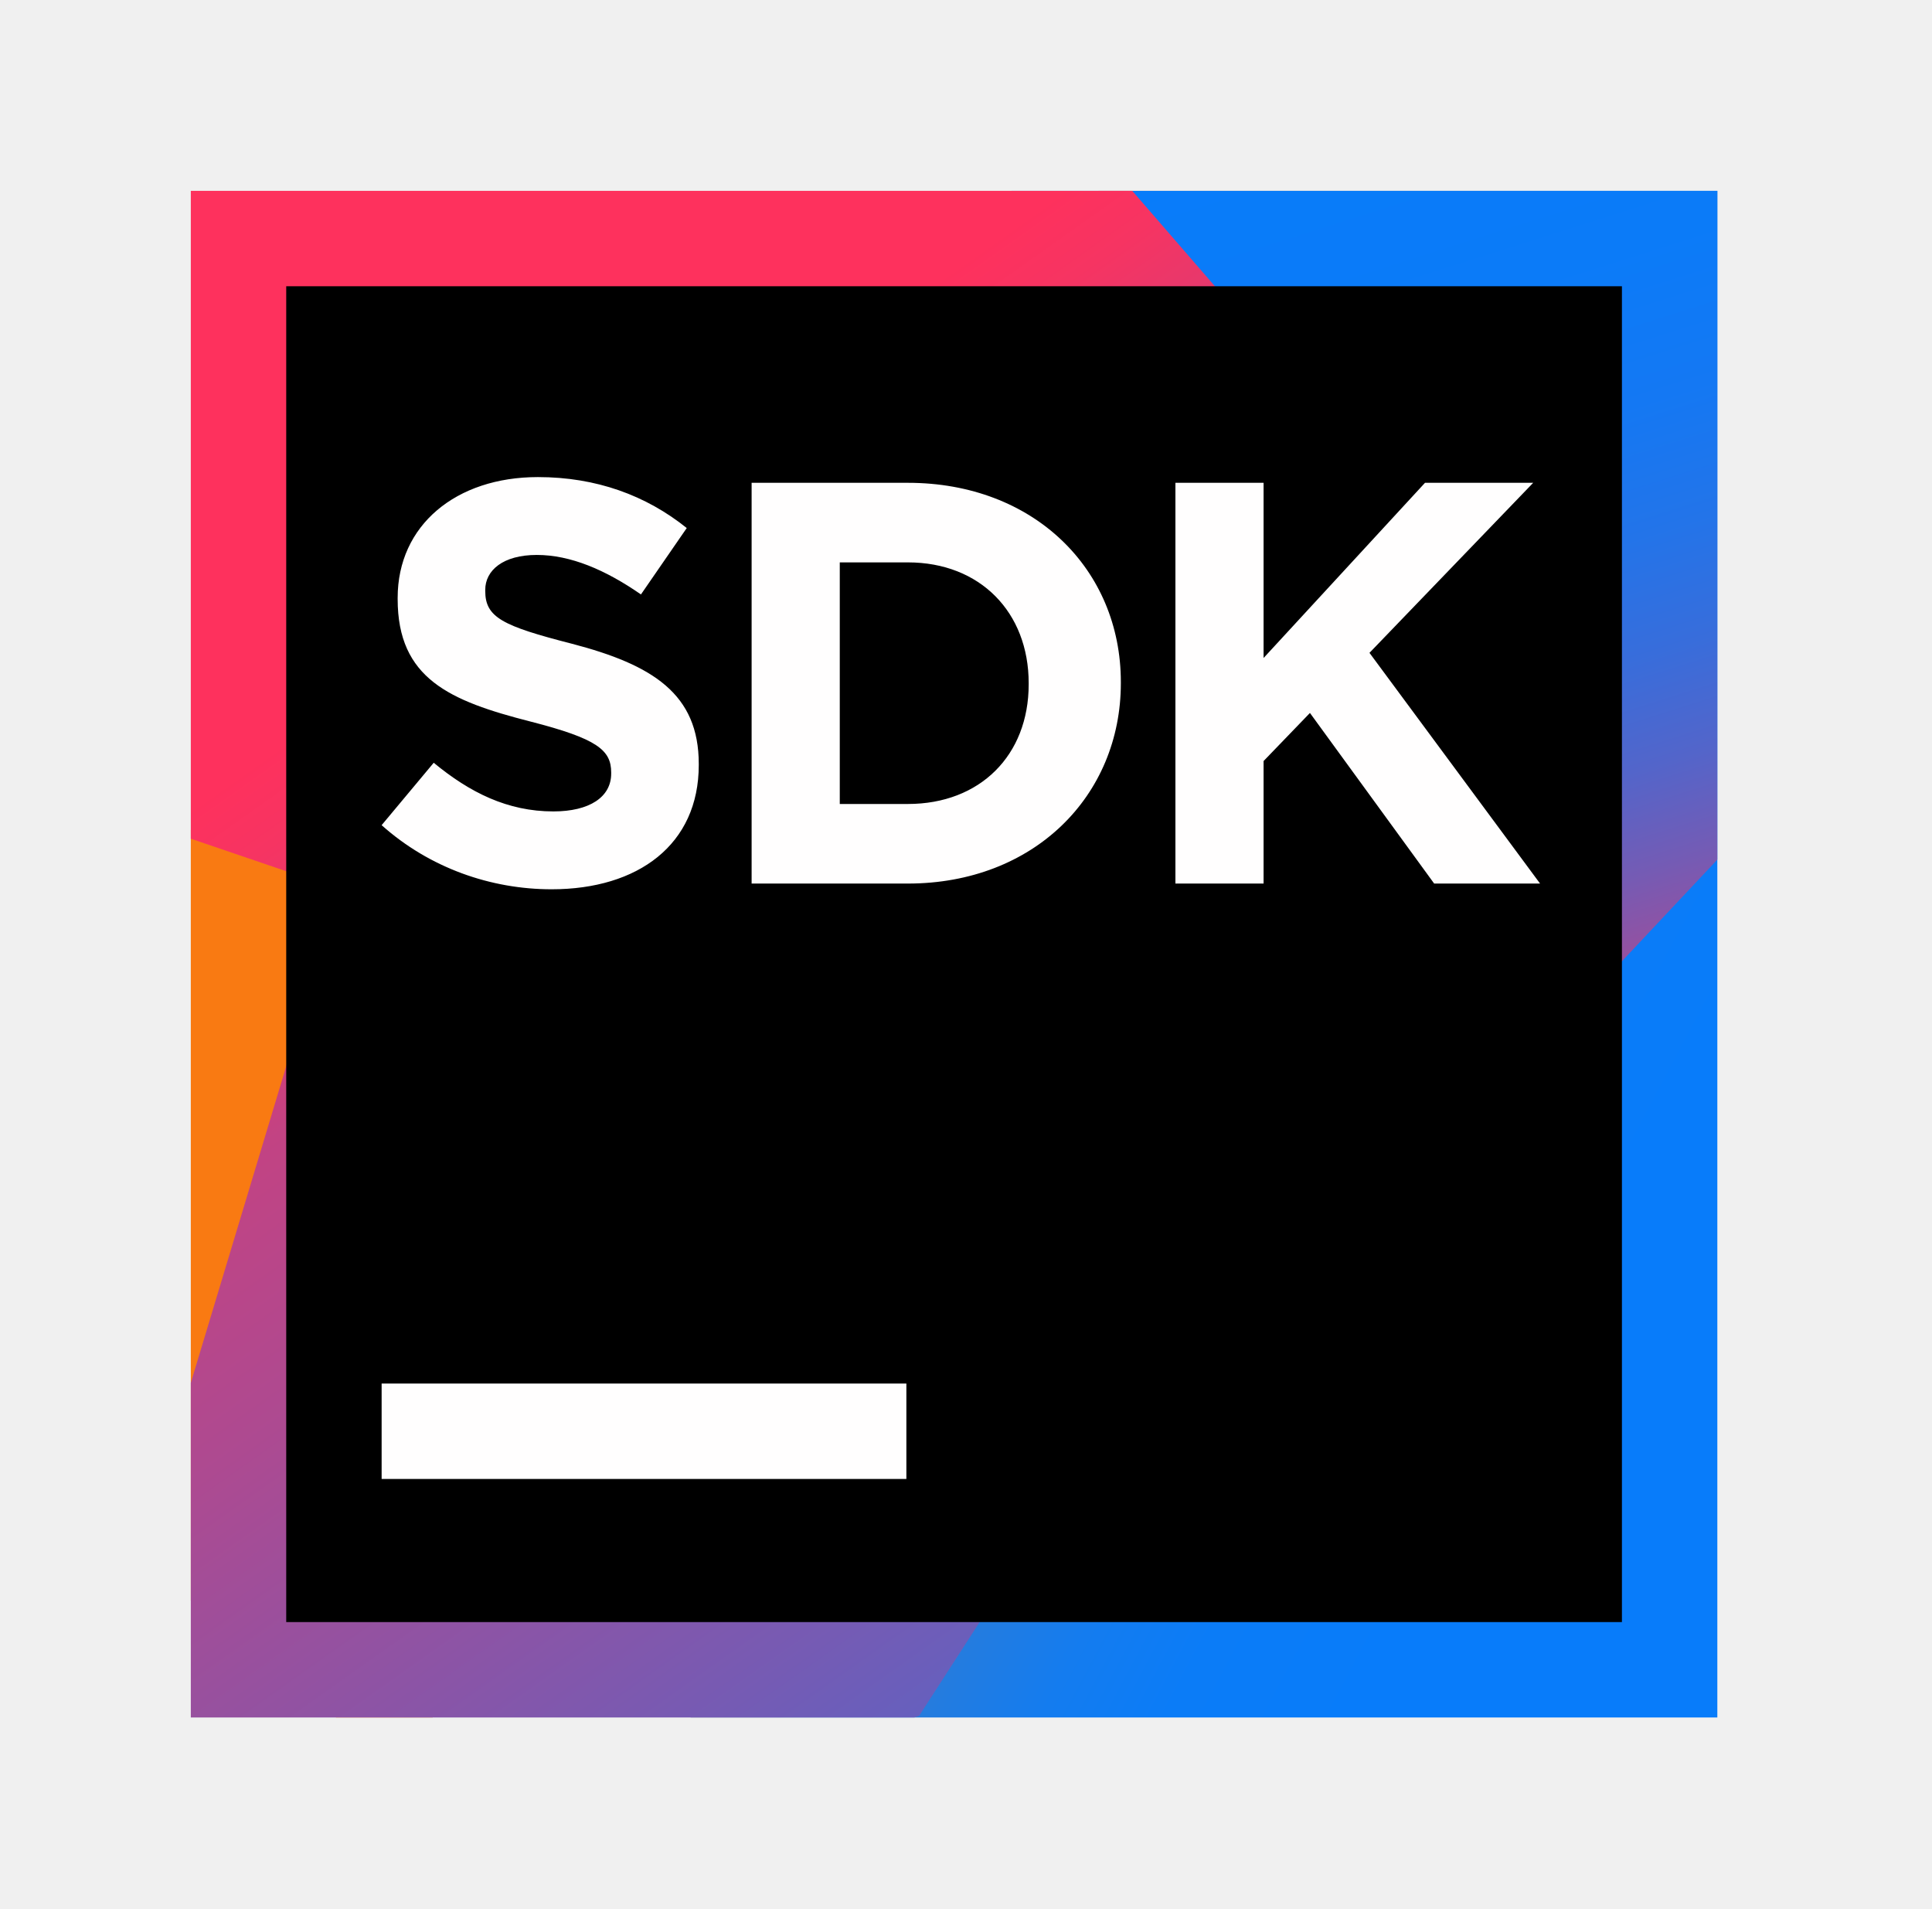
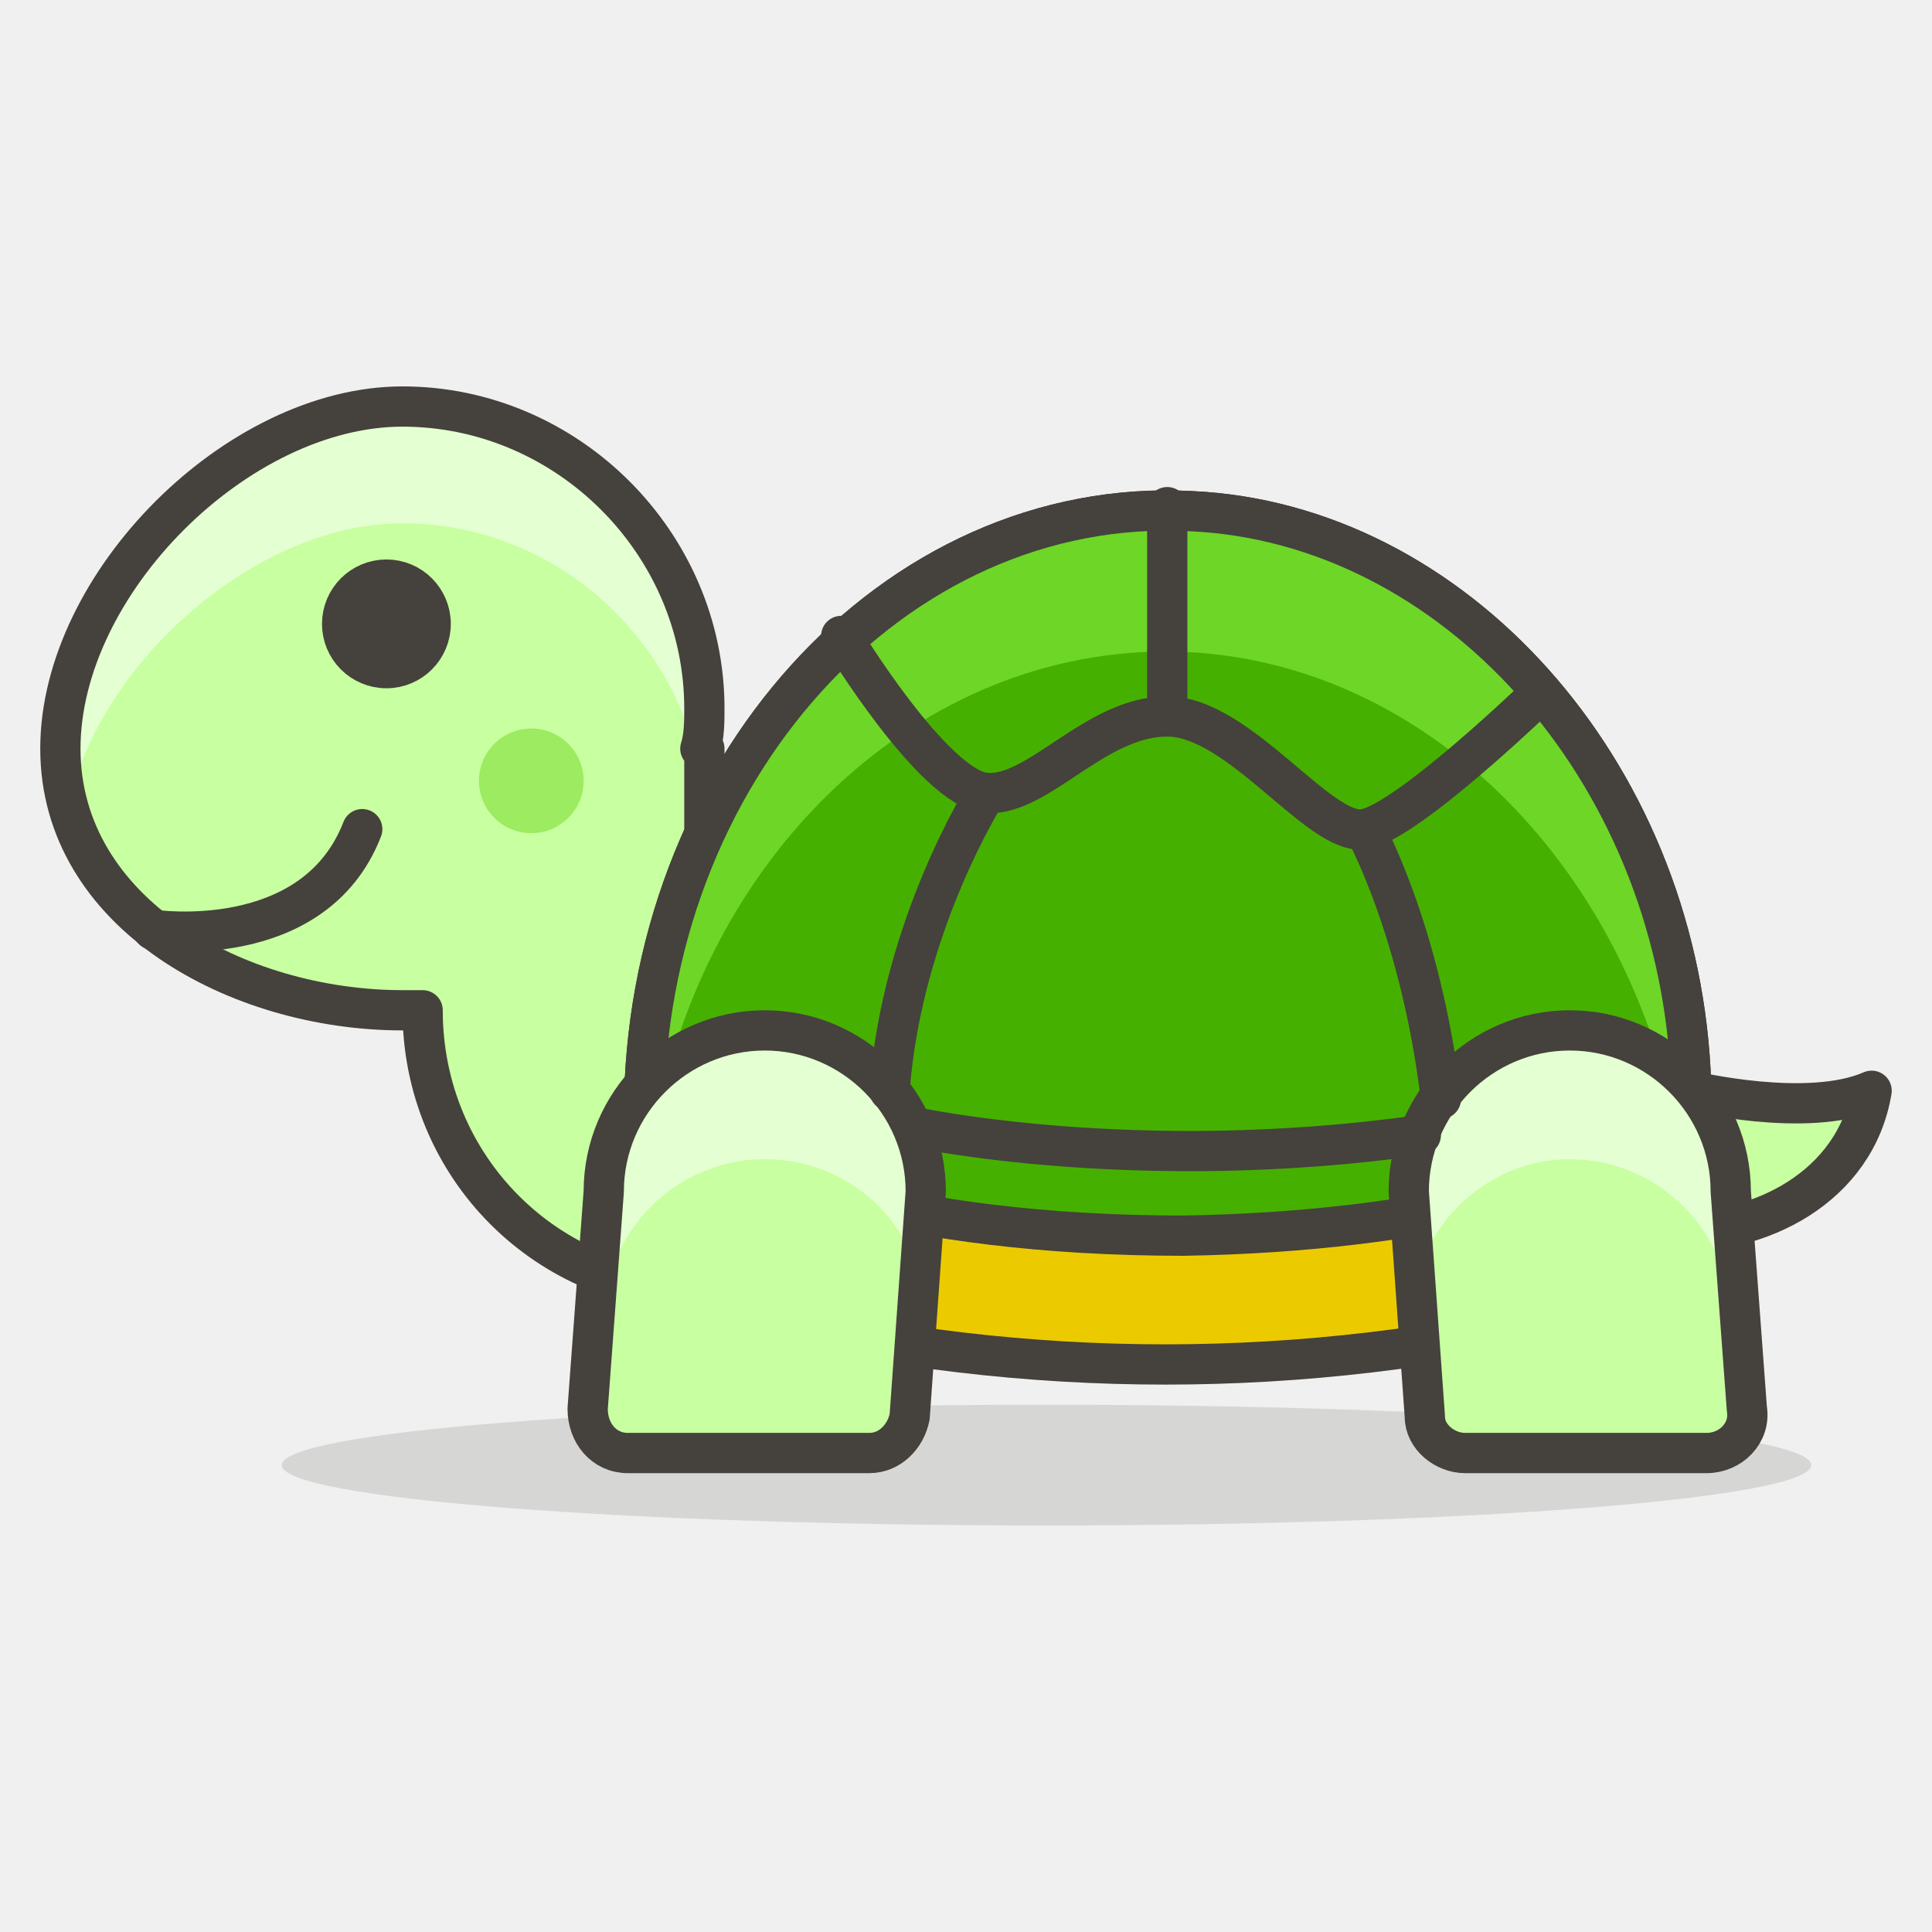
- <svg xmlns="http://www.w3.org/2000/svg" width="81" height="80" viewBox="0 0 81 80">
-   <defs>
-     <linearGradient id="pluginsdk_80-a" x1="-.031%" x2="100.053%" y1="49.963%" y2="49.963%">
-       <stop offset="25.81%" stop-color="#F97A12" />
-       <stop offset="45.91%" stop-color="#B07B58" />
-       <stop offset="72.41%" stop-color="#577BAE" />
-       <stop offset="91.05%" stop-color="#1E7CE5" />
-       <stop offset="100%" stop-color="#087CFA" />
-     </linearGradient>
-     <linearGradient id="pluginsdk_80-b" x1="27.55%" x2="82.223%" y1="34.514%" y2="77.605%">
-       <stop offset="0%" stop-color="#F97A12" />
-       <stop offset="7.18%" stop-color="#CB7A3E" />
-       <stop offset="15.41%" stop-color="#9E7B6A" />
-       <stop offset="24.2%" stop-color="#757B91" />
-       <stop offset="33.44%" stop-color="#537BB1" />
-       <stop offset="43.24%" stop-color="#387CCC" />
-       <stop offset="53.81%" stop-color="#237CE0" />
-       <stop offset="65.52%" stop-color="#147CEF" />
-       <stop offset="79.25%" stop-color="#0B7CF7" />
-       <stop offset="100%" stop-color="#087CFA" />
-     </linearGradient>
-     <linearGradient id="pluginsdk_80-c" x1="63.121%" x2="40.793%" y1="97.699%" y2="-6.587%">
-       <stop offset="0%" stop-color="#FE315D" />
-       <stop offset="7.84%" stop-color="#CB417E" />
-       <stop offset="16.01%" stop-color="#9E4E9B" />
-       <stop offset="24.74%" stop-color="#755BB4" />
-       <stop offset="33.92%" stop-color="#5365CA" />
-       <stop offset="43.65%" stop-color="#386DDB" />
-       <stop offset="54.14%" stop-color="#2374E9" />
-       <stop offset="65.76%" stop-color="#1478F3" />
-       <stop offset="79.4%" stop-color="#0B7BF8" />
-       <stop offset="100%" stop-color="#087CFA" />
-     </linearGradient>
-     <linearGradient id="pluginsdk_80-d" x1="25.331%" x2="93.854%" y1="24.119%" y2="132.621%">
-       <stop offset="0%" stop-color="#FE315D" />
-       <stop offset="4.023%" stop-color="#F63462" />
-       <stop offset="10.37%" stop-color="#DF3A71" />
-       <stop offset="16.67%" stop-color="#C24383" />
-       <stop offset="29.12%" stop-color="#AD4A91" />
-       <stop offset="54.98%" stop-color="#755BB4" />
-       <stop offset="91.75%" stop-color="#1D76ED" />
-       <stop offset="100%" stop-color="#087CFA" />
-     </linearGradient>
-   </defs>
-   <g fill="none" fill-rule="evenodd">
-     <g fill-rule="nonzero" transform="translate(8 8)">
-       <path fill="url(#pluginsdk_80-a)" d="M6.088,64 L2.66453526e-15,59.1 L0,26.792 L30,38.67 L10.14,64 L6.088,64 Z" />
-       <path fill="url(#pluginsdk_80-b)" d="M20.952,64 L52.274,31.916 L37.671,0.46 L38.058,1.33226763e-15 L64,0 L64,64 L20.952,64 Z" />
-       <path fill="url(#pluginsdk_80-c)" d="M34.412,0 L64,0 L64,28.037 L49.008,44 L34,0.447 L34.412,0 Z" />
-       <path fill="url(#pluginsdk_80-d)" d="M30.336,64 L0,64 L0,49.971 L6.234,29.283 L0,27.16 L0,0 L39.47,0 L58,21.384 L30.538,63.926 L30.336,64 Z" />
+ <svg xmlns="http://www.w3.org/2000/svg" version="1.1" x="0px" y="0px" viewBox="0 0 48 48" style="enable-background:new 0 0 48 48;" xml:space="preserve">
+   <style type="text/css">
+ 	.st0{fill:#FFD4C3;stroke:#504B46;stroke-linecap:round;stroke-linejoin:round;stroke-miterlimit:10;}
+ 	.st1{fill:#FFC258;}
+ 	.st2{fill:#4F4B45;}
+ 	.st3{fill:#FABFA5;}
+ 	.st4{fill:none;stroke:#504B46;stroke-linecap:round;stroke-linejoin:round;stroke-miterlimit:10;}
+ 	.Graphic_x0020_Style{opacity:0.15;fill:#45413C;}
+ 	.st5{opacity:0.15;fill:#45413C;}
+ 	.st6{fill:#DEBB7E;stroke:#45413C;stroke-linecap:round;stroke-linejoin:round;stroke-miterlimit:10;}
+ 	.st7{fill:#F0D5A8;}
+ 	.st8{fill:#F7E5C6;}
+ 	.st9{fill:#DEBB7E;}
+ 	.st10{fill:none;stroke:#45413C;stroke-linecap:round;stroke-linejoin:round;stroke-miterlimit:10;}
+ 	.st11{fill:#FFE500;}
+ 	.st12{fill:#EBCB00;}
+ 	.st13{fill:none;stroke:#EBCB00;stroke-linecap:round;stroke-linejoin:round;stroke-miterlimit:10;}
+ 	.st14{fill:#FF6242;stroke:#45413C;stroke-linecap:round;stroke-linejoin:round;stroke-miterlimit:10;}
+ 	.st15{fill:#FFFFFF;stroke:#45413C;stroke-linecap:round;stroke-linejoin:round;stroke-miterlimit:10;}
+ 	.st16{fill:#E5F8FF;}
+ 	.st17{fill:#FFFFFF;}
+ 	.st18{fill:#E8F4FA;}
+ 	.st19{fill:#E8F4FA;stroke:#45413C;stroke-linecap:round;stroke-linejoin:round;stroke-miterlimit:10;}
+ 	.st20{fill:#FFCCDD;}
+ 	.st21{fill:#FFB0CA;stroke:#45413C;stroke-linecap:round;stroke-linejoin:round;stroke-miterlimit:10;}
+ 	.st22{fill:#FF87AF;stroke:#45413C;stroke-linecap:round;stroke-linejoin:round;stroke-miterlimit:10;}
+ 	.st23{fill:#E5F8FF;stroke:#45413C;stroke-linecap:round;stroke-linejoin:round;stroke-miterlimit:10;}
+ 	.st24{fill:#BF8256;stroke:#45413C;stroke-linecap:round;stroke-linejoin:round;stroke-miterlimit:10;}
+ 	.st25{fill:#9CEB60;}
+ 	.st26{fill:#6DD627;}
+ 	.st27{fill:#C8FFA1;}
+ 	.st28{fill:#FFFACF;}
+ 	.st29{fill:#FF87AF;}
+ 	.st30{fill:#FFB0CA;}
+ 	.st31{fill:#FF6196;}
+ 	.st32{fill:#FFCCDD;stroke:#45413C;stroke-linecap:round;stroke-linejoin:round;stroke-miterlimit:10;}
+ 	.st33{fill:#FF6196;stroke:#45413C;stroke-linecap:round;stroke-linejoin:round;stroke-miterlimit:10;}
+ 	.st34{fill:#FFE5EE;}
+ 	.st35{fill:#00B8F0;}
+ 	.st36{fill:#4ACFFF;}
+ 	.st37{fill:#BF8256;}
+ 	.st38{fill:#DEA47A;}
+ 	.st39{fill:#915E3A;}
+ 	.st40{fill:#FFF5E3;}
+ 	.st41{fill:#F0F0F0;}
+ 	.st42{fill:#8CA4B8;}
+ 	.st43{fill:#627B8C;}
+ 	.st44{fill:#C0DCEB;}
+ 	.st45{fill:#FFF48C;}
+ 	.st46{fill:#FFE500;stroke:#45413C;stroke-linecap:round;stroke-linejoin:round;stroke-miterlimit:10;}
+ 	.st47{fill:#FFAA54;}
+ 	.st48{fill:#6DD627;stroke:#45413C;stroke-linecap:round;stroke-linejoin:round;stroke-miterlimit:10;}
+ 	.st49{fill:#FF8A14;}
+ 	.st50{fill:#FFCC99;}
+ 	.st51{fill:#EBCB00;stroke:#45413C;stroke-linecap:round;stroke-linejoin:round;stroke-miterlimit:10;}
+ 	.st52{fill:#00F5BC;stroke:#45413C;stroke-linecap:round;stroke-linejoin:round;stroke-miterlimit:10;}
+ 	.st53{fill:#BF8DF2;stroke:#45413C;stroke-linecap:round;stroke-linejoin:round;stroke-miterlimit:10;}
+ 	.st54{fill:#FF8A14;stroke:#45413C;stroke-linecap:round;stroke-linejoin:round;stroke-miterlimit:10;}
+ 	.st55{fill:#4AEFF7;stroke:#45413C;stroke-linecap:round;stroke-linejoin:round;stroke-miterlimit:10;}
+ 	.st56{fill:#FFF48C;stroke:#45413C;stroke-linecap:round;stroke-linejoin:round;stroke-miterlimit:10;}
+ 	.st57{fill:#FF6242;}
+ 	.st58{fill:#E04122;}
+ 	.st59{fill:#46B000;}
+ 	.st60{fill:none;stroke:#45413C;stroke-miterlimit:10;}
+ 	.st61{fill:#00B8F0;stroke:#45413C;stroke-linecap:round;stroke-linejoin:round;stroke-miterlimit:10;}
+ 	.st62{fill:#FF866E;}
+ 	.st63{fill:#9F5AE5;stroke:#45413C;stroke-linecap:round;stroke-linejoin:round;stroke-miterlimit:10;}
+ 	.st64{fill:#E4FFD1;}
+ 	.st65{fill:#FFFEF2;}
+ 	.st66{fill:#B89558;}
+ 	.st67{fill:none;stroke:#915E3A;stroke-linecap:round;stroke-linejoin:round;stroke-miterlimit:10;}
+ 	.st68{fill:#915E3A;stroke:#45413C;stroke-linecap:round;stroke-linejoin:round;stroke-miterlimit:10;}
+ 	.st69{fill:#BF8DF2;}
+ 	.st70{fill:#9F5AE5;}
+ 	.st71{fill:#DABFF5;}
+ 	.st72{fill:none;stroke:#45413C;stroke-linejoin:round;stroke-miterlimit:10;}
+ 	.st73{fill:#656769;}
+ 	.st74{fill:#87898C;}
+ 	.st75{fill:#E0E0E0;}
+ 	.st76{fill:#BDBEC0;}
+ 	.st77{fill:#656769;stroke:#45413C;stroke-linecap:round;stroke-linejoin:round;stroke-miterlimit:10;}
+ 	.st78{fill:#45413C;stroke:#45413C;stroke-linecap:round;stroke-linejoin:round;stroke-miterlimit:10;}
+ 	.st79{fill:#FFA694;}
+ 	.st80{fill:#E04122;stroke:#45413C;stroke-linecap:round;stroke-linejoin:round;stroke-miterlimit:10;}
+ 	.st81{fill:#E0E0E0;stroke:#45413C;stroke-linecap:round;stroke-linejoin:round;stroke-miterlimit:10;}
+ 	.st82{fill:#F0F0F0;stroke:#45413C;stroke-linecap:round;stroke-linejoin:round;stroke-miterlimit:10;}
+ 	.st83{fill:#DAEDF7;}
+ 	.st84{fill:#BDBEC0;stroke:#45413C;stroke-linecap:round;stroke-linejoin:round;stroke-miterlimit:10;}
+ 	.st85{fill:#87898C;stroke:#45413C;stroke-linecap:round;stroke-linejoin:round;stroke-miterlimit:10;}
+ 	.st86{fill:#00DFEB;}
+ 	.st87{fill:#4AEFF7;}
+ 	.st88{fill:#DAEDF7;stroke:#45413C;stroke-linecap:round;stroke-linejoin:round;stroke-miterlimit:10;}
+ 	.st89{fill:#FFDA8F;}
+ 	.st90{fill:#FFBE3D;}
+ 	.st91{fill:#FFE9BD;}
+ 	.st92{fill:#DEA47A;stroke:#45413C;stroke-linecap:round;stroke-linejoin:round;stroke-miterlimit:10;}
+ 	.st93{fill:#45413C;}
+ 	.st94{fill:#F0C2A1;}
+ 	.st95{fill:none;stroke:#45413C;stroke-width:1.006;stroke-linecap:round;stroke-linejoin:round;stroke-miterlimit:10;}
+ 	.st96{fill:#525252;}
+ 	.st97{fill:#EB6D00;stroke:#45413C;stroke-linecap:round;stroke-linejoin:round;stroke-miterlimit:10;}
+ 	.st98{fill:#EB6D00;}
+ 	.st99{fill:#E5FEFF;}
+ 	.st100{fill:#FF866E;stroke:#45413C;stroke-linecap:round;stroke-linejoin:round;stroke-miterlimit:10;}
+ 	.st101{fill:#627B8C;stroke:#45413C;stroke-linecap:round;stroke-linejoin:round;stroke-miterlimit:10;}
+ 	.st102{fill:#FFFCE5;stroke:#45413C;stroke-linecap:round;stroke-linejoin:round;stroke-miterlimit:10;}
+ 	.st103{fill:#A6FBFF;}
+ 	.st104{fill:#D9FDFF;}
+ 	.st105{fill:#FFFACF;stroke:#45413C;stroke-linecap:round;stroke-linejoin:round;stroke-miterlimit:10;}
+ 	.st106{fill:#B8ECFF;}
+ 	.st107{fill:#FFCABF;}
+ 	.st108{fill:#E5FFF9;}
+ 	.st109{fill:#C8FFA1;stroke:#45413C;stroke-linecap:round;stroke-linejoin:round;stroke-miterlimit:10;}
+ 	.st110{fill:#4CF4FC;}
+ 	.st111{fill:#F0D5A8;stroke:#45413C;stroke-linecap:round;stroke-linejoin:round;stroke-miterlimit:10;}
+ 	.st112{fill:#FFDCD1;stroke:#45413C;stroke-linecap:round;stroke-linejoin:round;stroke-miterlimit:10;}
+ 	.st113{fill:#80DDFF;}
+ 	.st114{fill:#46B000;stroke:#45413C;stroke-linecap:round;stroke-linejoin:round;stroke-miterlimit:10;}
+ 	.st115{fill:#4ACFFF;stroke:#45413C;stroke-linecap:round;stroke-linejoin:round;stroke-miterlimit:10;}
+ 	.st116{fill:#ADC4D9;}
+ 	.st117{fill:#BDBEC0;stroke:#45413C;stroke-width:1.006;stroke-linecap:round;stroke-linejoin:round;stroke-miterlimit:10;}
+ 	.st118{fill:#FFFCE5;}
+ 	.st119{fill:#947746;}
+ 	.st120{fill:#525252;stroke:#45413C;stroke-linecap:round;stroke-linejoin:round;stroke-miterlimit:10;}
+ </style>
+   <symbol id="New_Symbol_14" viewBox="-6.5 -6.5 13 13">
+     <path class="st0" d="M0-6c2.2,0,4.1,1.5,4.7,3.5c0,0,0,0,0,0C6.3-2.5,6.4,0,5,0v1c0,2.8-2.2,5-5,5c-2.8,0-5-2.2-5-5V0   c-1.4,0-1.3-2.5,0.2-2.5c0,0,0,0,0,0C-4.1-4.5-2.2-6,0-6z" />
+     <g>
+       <circle class="st1" cx="-1.6" cy="-0.1" r="0.1" />
+       <path class="st2" d="M-1.6,0.5c-0.3,0-0.6-0.3-0.6-0.6S-2-0.8-1.6-0.8C-1.3-0.8-1-0.5-1-0.1S-1.3,0.5-1.6,0.5L-1.6,0.5z" />
    </g>
-     <g fill-rule="nonzero" transform="translate(12 12)">
-       <rect width="56" height="56" fill="#000" />
-       <rect width="22" height="4" x="4" y="46" fill="#FFFEFE" />
-       <path fill="#FFFEFE" d="M11.128,25.28 C8.584,25.28 6.016,24.392 4,22.592 L6.184,19.976 C7.696,21.224 9.28,22.016 11.2,22.016 C12.712,22.016 13.624,21.416 13.624,20.432 L13.624,20.384 C13.624,19.448 13.048,18.968 10.24,18.248 C6.856,17.384 4.672,16.448 4.672,13.112 L4.672,13.064 C4.672,10.016 7.12,8 10.552,8 C13,8 15.088,8.768 16.792,10.136 L14.872,12.92 C13.384,11.888 11.92,11.264 10.504,11.264 C9.088,11.264 8.344,11.912 8.344,12.728 L8.344,12.776 C8.344,13.88 9.064,14.24 11.968,14.984 C15.376,15.872 17.296,17.096 17.296,20.024 L17.296,20.072 C17.296,23.408 14.752,25.28 11.128,25.28 Z M19.512,25.04 L19.512,8.24 L26.064,8.24 C31.344,8.24 34.992,11.864 34.992,16.592 L34.992,16.64 C34.992,21.368 31.344,25.04 26.064,25.04 L19.512,25.04 Z M26.064,11.576 L23.208,11.576 L23.208,21.704 L26.064,21.704 C29.088,21.704 31.128,19.664 31.128,16.688 L31.128,16.64 C31.128,13.664 29.088,11.576 26.064,11.576 Z M37.28,25.04 L37.28,8.24 L40.976,8.24 L40.976,15.584 L47.744,8.24 L52.28,8.24 L45.416,15.368 L52.568,25.04 L48.128,25.04 L42.92,17.888 L40.976,19.904 L40.976,25.04 L37.28,25.04 Z" />
+     <g>
+       <circle class="st1" cx="1.6" cy="-0.1" r="0.1" />
+       <path class="st2" d="M1.6,0.5C1.3,0.5,1,0.2,1-0.1s0.3-0.6,0.6-0.6c0.3,0,0.6,0.3,0.6,0.6S2,0.5,1.6,0.5L1.6,0.5z" />
+     </g>
+     <circle class="st3" cx="-3" cy="-1.5" r="0.5" />
+     <circle class="st3" cx="3" cy="-1.5" r="0.5" />
+     <path class="st4" d="M-1.2-3c0.8-0.5,1.7-0.5,2.5,0" />
+   </symbol>
+   <g id="Bg">
+ </g>
+   <g id="Icons">
+     <g id="XMLID_1844_">
+       <path id="XMLID_2636_" class="st109" d="M42,27.1c0,0,2.9,0.7,4.5,0c-0.4,2.4-2.8,3.6-5,3.5S42,27.1,42,27.1z" />
+       <ellipse id="XMLID_2635_" class="st5" cx="26" cy="36.4" rx="19" ry="1.5" />
+       <path id="XMLID_2634_" class="st27" d="M17.5,17.6c0-4.1-3.4-7.5-7.5-7.5s-8.5,4.4-8.5,8.5s4.4,6.5,8.5,6.5c0.2,0,0.3,0,0.5,0v0    c0,3.9,3.1,7,7,7V18.6h-0.1C17.5,18.3,17.5,17.9,17.5,17.6z" />
+       <g id="XMLID_2631_">
+         <path id="XMLID_2633_" class="st64" d="M17.5,17.6c0-4.1-3.4-7.5-7.5-7.5s-8.5,4.4-8.5,8.5c0,0.5,0.1,0.9,0.2,1.4     c0.8-3.6,4.7-7,8.3-7c4.1,0,7.5,3.4,7.5,7.5v-1.8h-0.1C17.5,18.3,17.5,17.9,17.5,17.6z" />
+         <path id="XMLID_2632_" class="st64" d="M17.5,21.4v-1C17.5,20.8,17.5,21.1,17.5,21.4L17.5,21.4z" />
+       </g>
+       <path id="XMLID_2630_" class="st10" d="M17.5,17.6c0-4.1-3.4-7.5-7.5-7.5s-8.5,4.4-8.5,8.5s4.4,6.5,8.5,6.5c0.2,0,0.3,0,0.5,0v0    c0,3.9,3.1,7,7,7V18.6h-0.1C17.5,18.3,17.5,17.9,17.5,17.6z" />
+       <path id="XMLID_2629_" class="st51" d="M41.6,31.4c0.3-1.5,0.5-3.2,0.4-4.8c-0.4-7.5-5.9-13.6-12.4-13.9    c-7.4-0.4-13.6,6.5-13.6,15c0,1.3,0.1,2.6,0.4,3.8c0.1,0.4,0.4,0.8,0.8,0.8l1.6,0.4c6.7,1.6,13.6,1.6,20.3,0l1.6-0.4    C41.2,32.1,41.5,31.8,41.6,31.4z" />
+       <path id="XMLID_2628_" class="st59" d="M42,28.2c0-0.5,0-1.1,0-1.6c-0.4-7.5-5.9-13.6-12.4-13.9c-7.4-0.4-13.6,6.5-13.6,15    c0,0.1,0,0.1,0,0.2c2.2,1.2,6.4,2.8,13.4,2.8C35.6,30.6,39.6,29.3,42,28.2z" />
+       <path id="XMLID_2627_" class="st26" d="M16.3,27.9c1.3-6.9,6.8-12,13.2-11.7c6,0.3,11,5.4,12.2,12.1c0.1,0,0.2-0.1,0.2-0.1    c0-0.5,0-1.1,0-1.6c-0.4-7.5-5.9-13.6-12.4-13.9c-7.4-0.4-13.6,6.5-13.6,15c0,0.1,0,0.1,0,0.2C16.1,27.8,16.2,27.9,16.3,27.9z" />
+       <path id="XMLID_2626_" class="st10" d="M42,28.2c0-0.5,0-1.1,0-1.6c-0.4-7.5-5.9-13.6-12.4-13.9c-7.4-0.4-13.6,6.5-13.6,15    c0,0.1,0,0.1,0,0.2c2.2,1.2,6.4,2.8,13.4,2.8C35.6,30.6,39.6,29.3,42,28.2z" />
+       <path id="XMLID_2625_" class="st27" d="M21.6,36.1h-6c-0.6,0-1-0.5-1-1.1l0.4-5.4c0-2.2,1.8-4,4-4l0,0c2.2,0,4,1.8,4,4l-0.4,5.6    C22.5,35.7,22.1,36.1,21.6,36.1z" />
+       <path id="XMLID_2624_" class="st27" d="M42.4,36.1h-6c-0.5,0-1-0.4-1-0.9L35,29.6c0-2.2,1.8-4,4-4l0,0c2.2,0,4,1.8,4,4l0.4,5.4    C43.5,35.6,43,36.1,42.4,36.1z" />
+       <path id="XMLID_1820_" class="st64" d="M15,32.8c0-2.2,1.8-4,4-4c1.8,0,3.4,1.2,3.8,2.9l0.2-2.2c0-2.2-1.8-4-4-4s-4,1.8-4,4    L14.6,35c0,0.2,0.1,0.5,0.2,0.7L15,32.8z" />
+       <path id="XMLID_1819_" class="st64" d="M39,28.8c2.2,0,4,1.8,4,4l0.2,2.8c0.1-0.2,0.2-0.4,0.2-0.7L43,29.6c0-2.2-1.8-4-4-4    c-2.2,0-4,1.8-4,4l0.2,2.2C35.6,30.1,37.2,28.8,39,28.8z" />
+       <path id="XMLID_1818_" class="st10" d="M21.6,36.1h-6c-0.6,0-1-0.5-1-1.1l0.4-5.4c0-2.2,1.8-4,4-4l0,0c2.2,0,4,1.8,4,4l-0.4,5.6    C22.5,35.7,22.1,36.1,21.6,36.1z" />
+       <path id="XMLID_1817_" class="st10" d="M42.4,36.1h-6c-0.5,0-1-0.4-1-0.9L35,29.6c0-2.2,1.8-4,4-4l0,0c2.2,0,4,1.8,4,4l0.4,5.4    C43.5,35.6,43,36.1,42.4,36.1z" />
+       <circle id="XMLID_1816_" class="st78" cx="9.6" cy="15.5" r="1.1" />
+       <circle id="XMLID_1815_" class="st25" cx="13.2" cy="19.4" r="1.3" />
+       <path id="XMLID_1814_" class="st10" d="M3.8,23.1c0,0,4,0.6,5.2-2.5" />
+       <path id="XMLID_1379_" class="st10" d="M20.9,15.8c0,0,2.3,3.8,3.6,3.9s2.7-1.9,4.5-1.9s3.8,3,4.9,2.8s4.4-3.4,4.4-3.4" />
+       <line id="XMLID_1378_" class="st10" x1="29" y1="17.8" x2="29" y2="12.6" />
+       <path id="XMLID_1373_" class="st10" d="M24.5,19.7c0,0-2.1,3.3-2.4,7.4" />
+       <path id="XMLID_1372_" class="st10" d="M33.9,20.6c0,0,1.4,2.5,1.9,6.7" />
+       <path id="XMLID_1371_" class="st10" d="M22.7,28c0,0,5.5,1.2,12.6,0.2" />
    </g>
  </g>
</svg>
